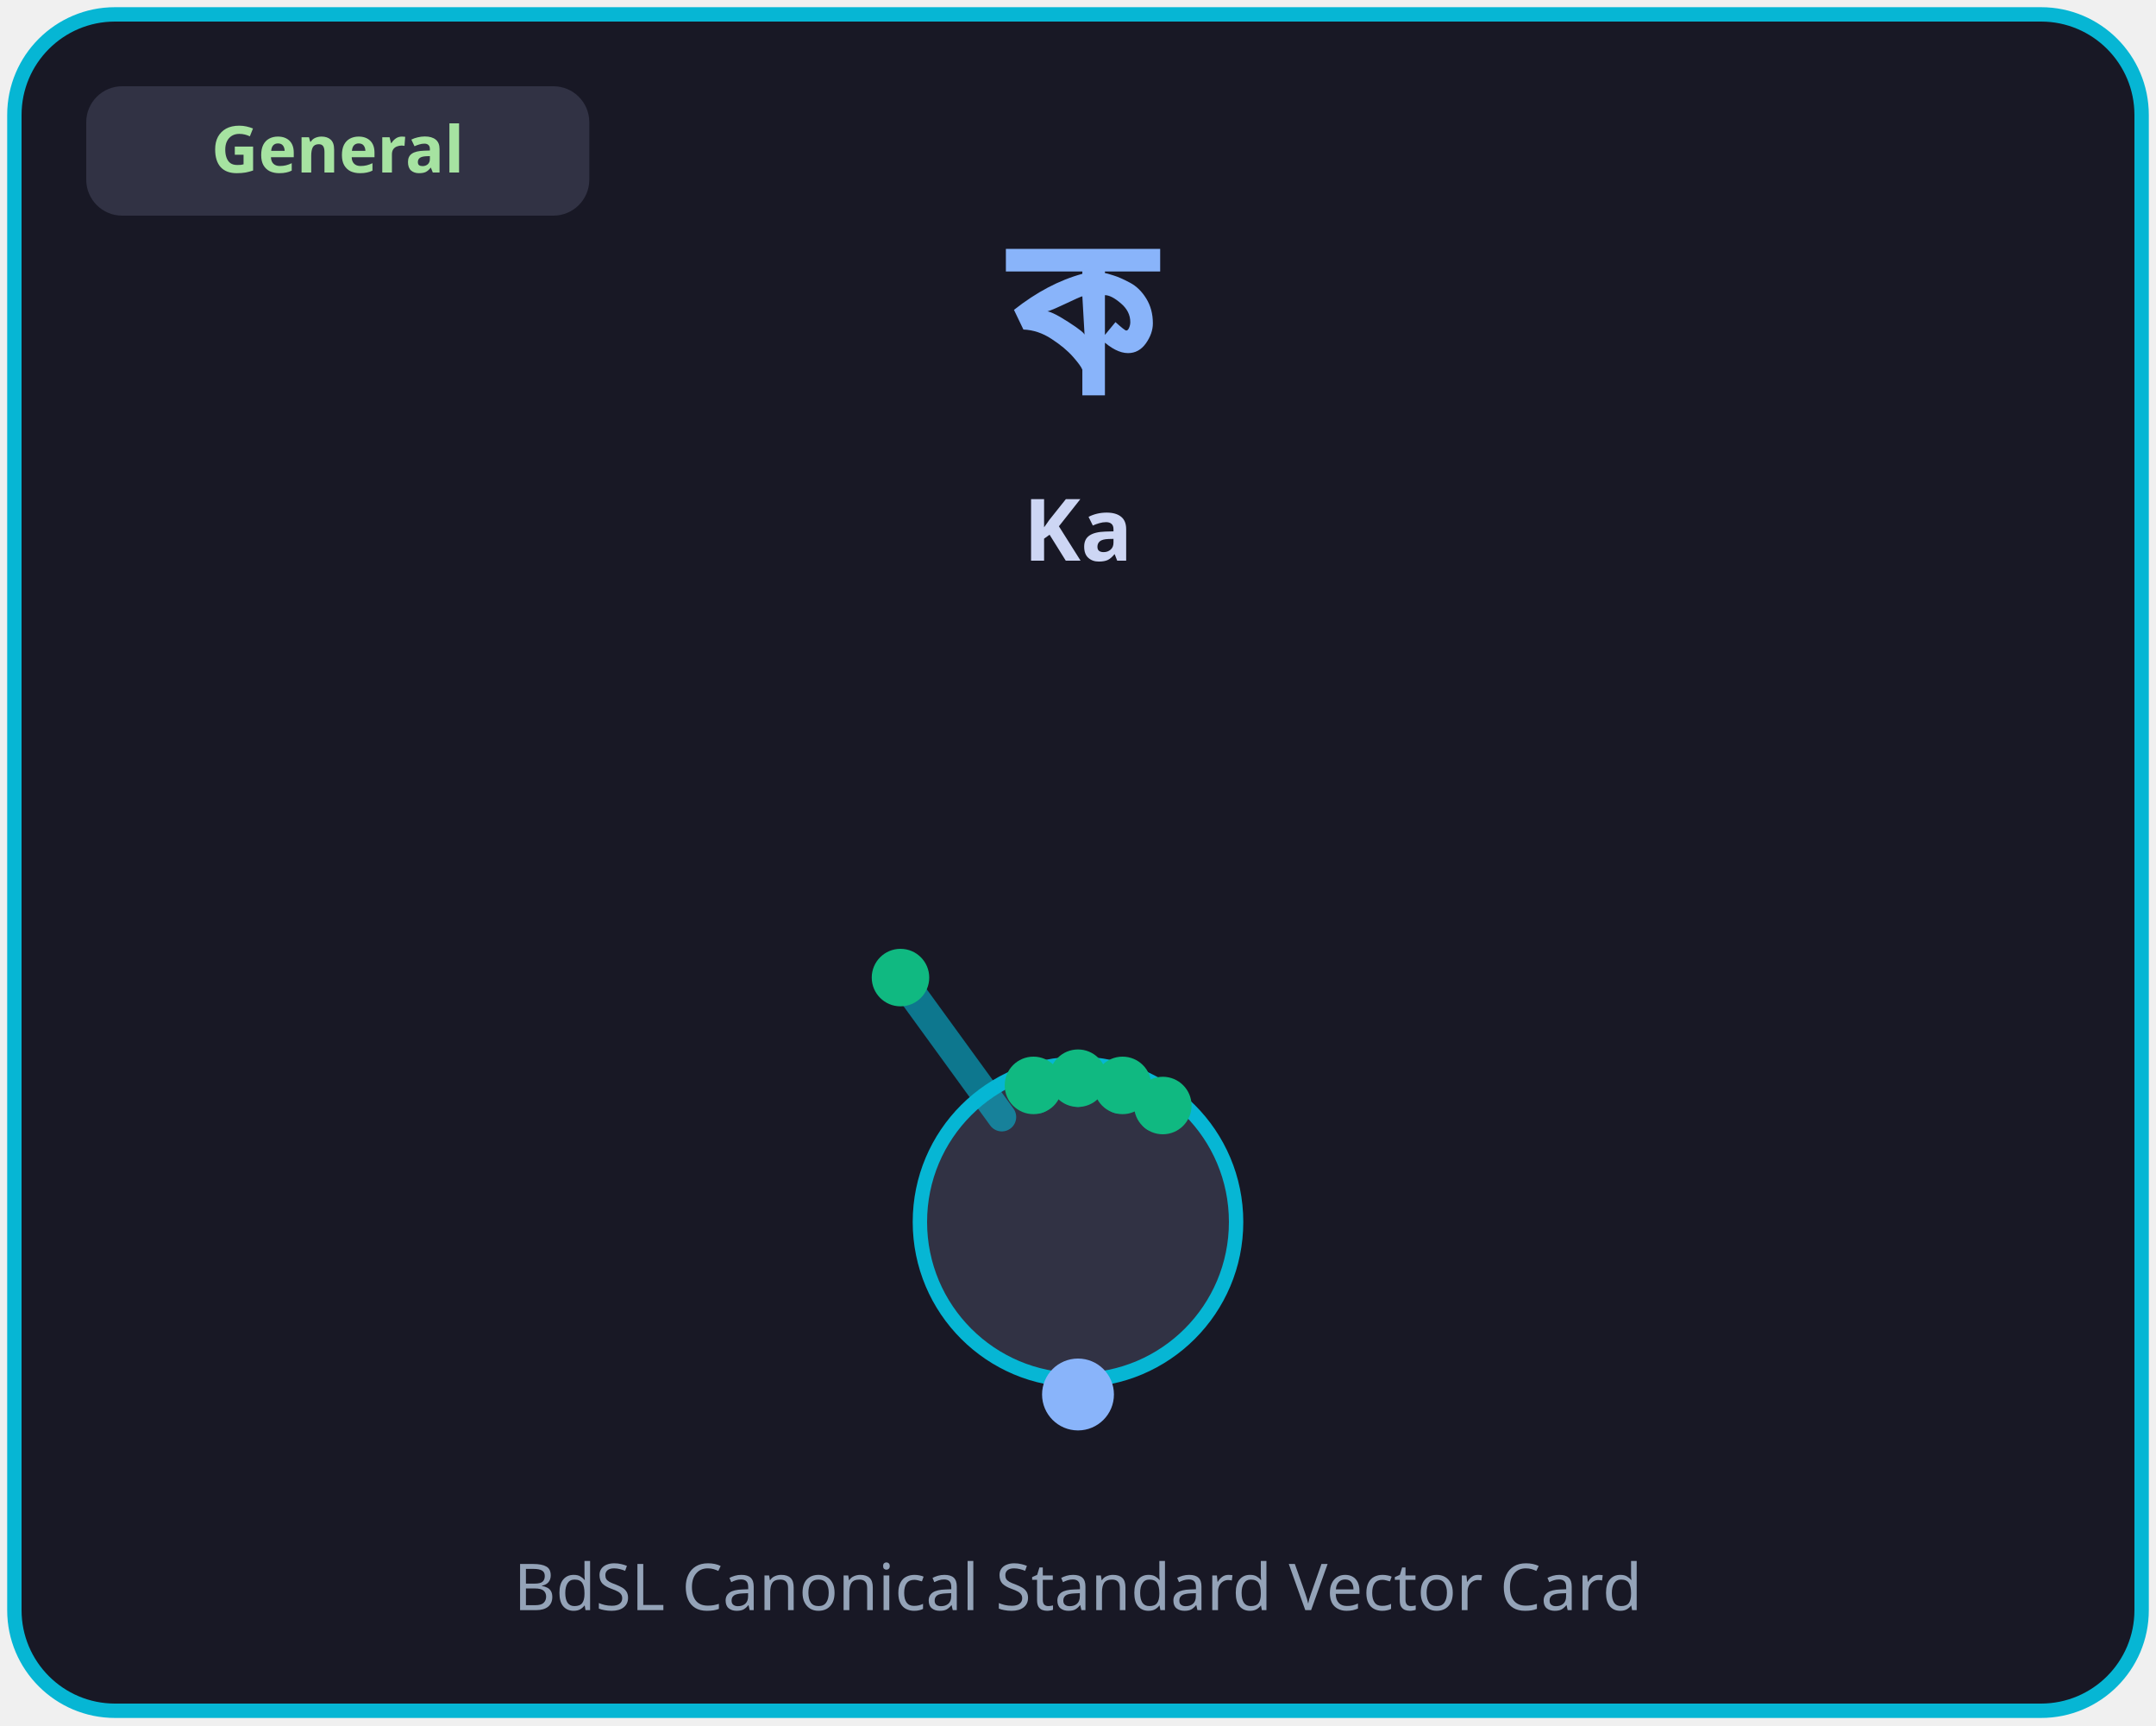
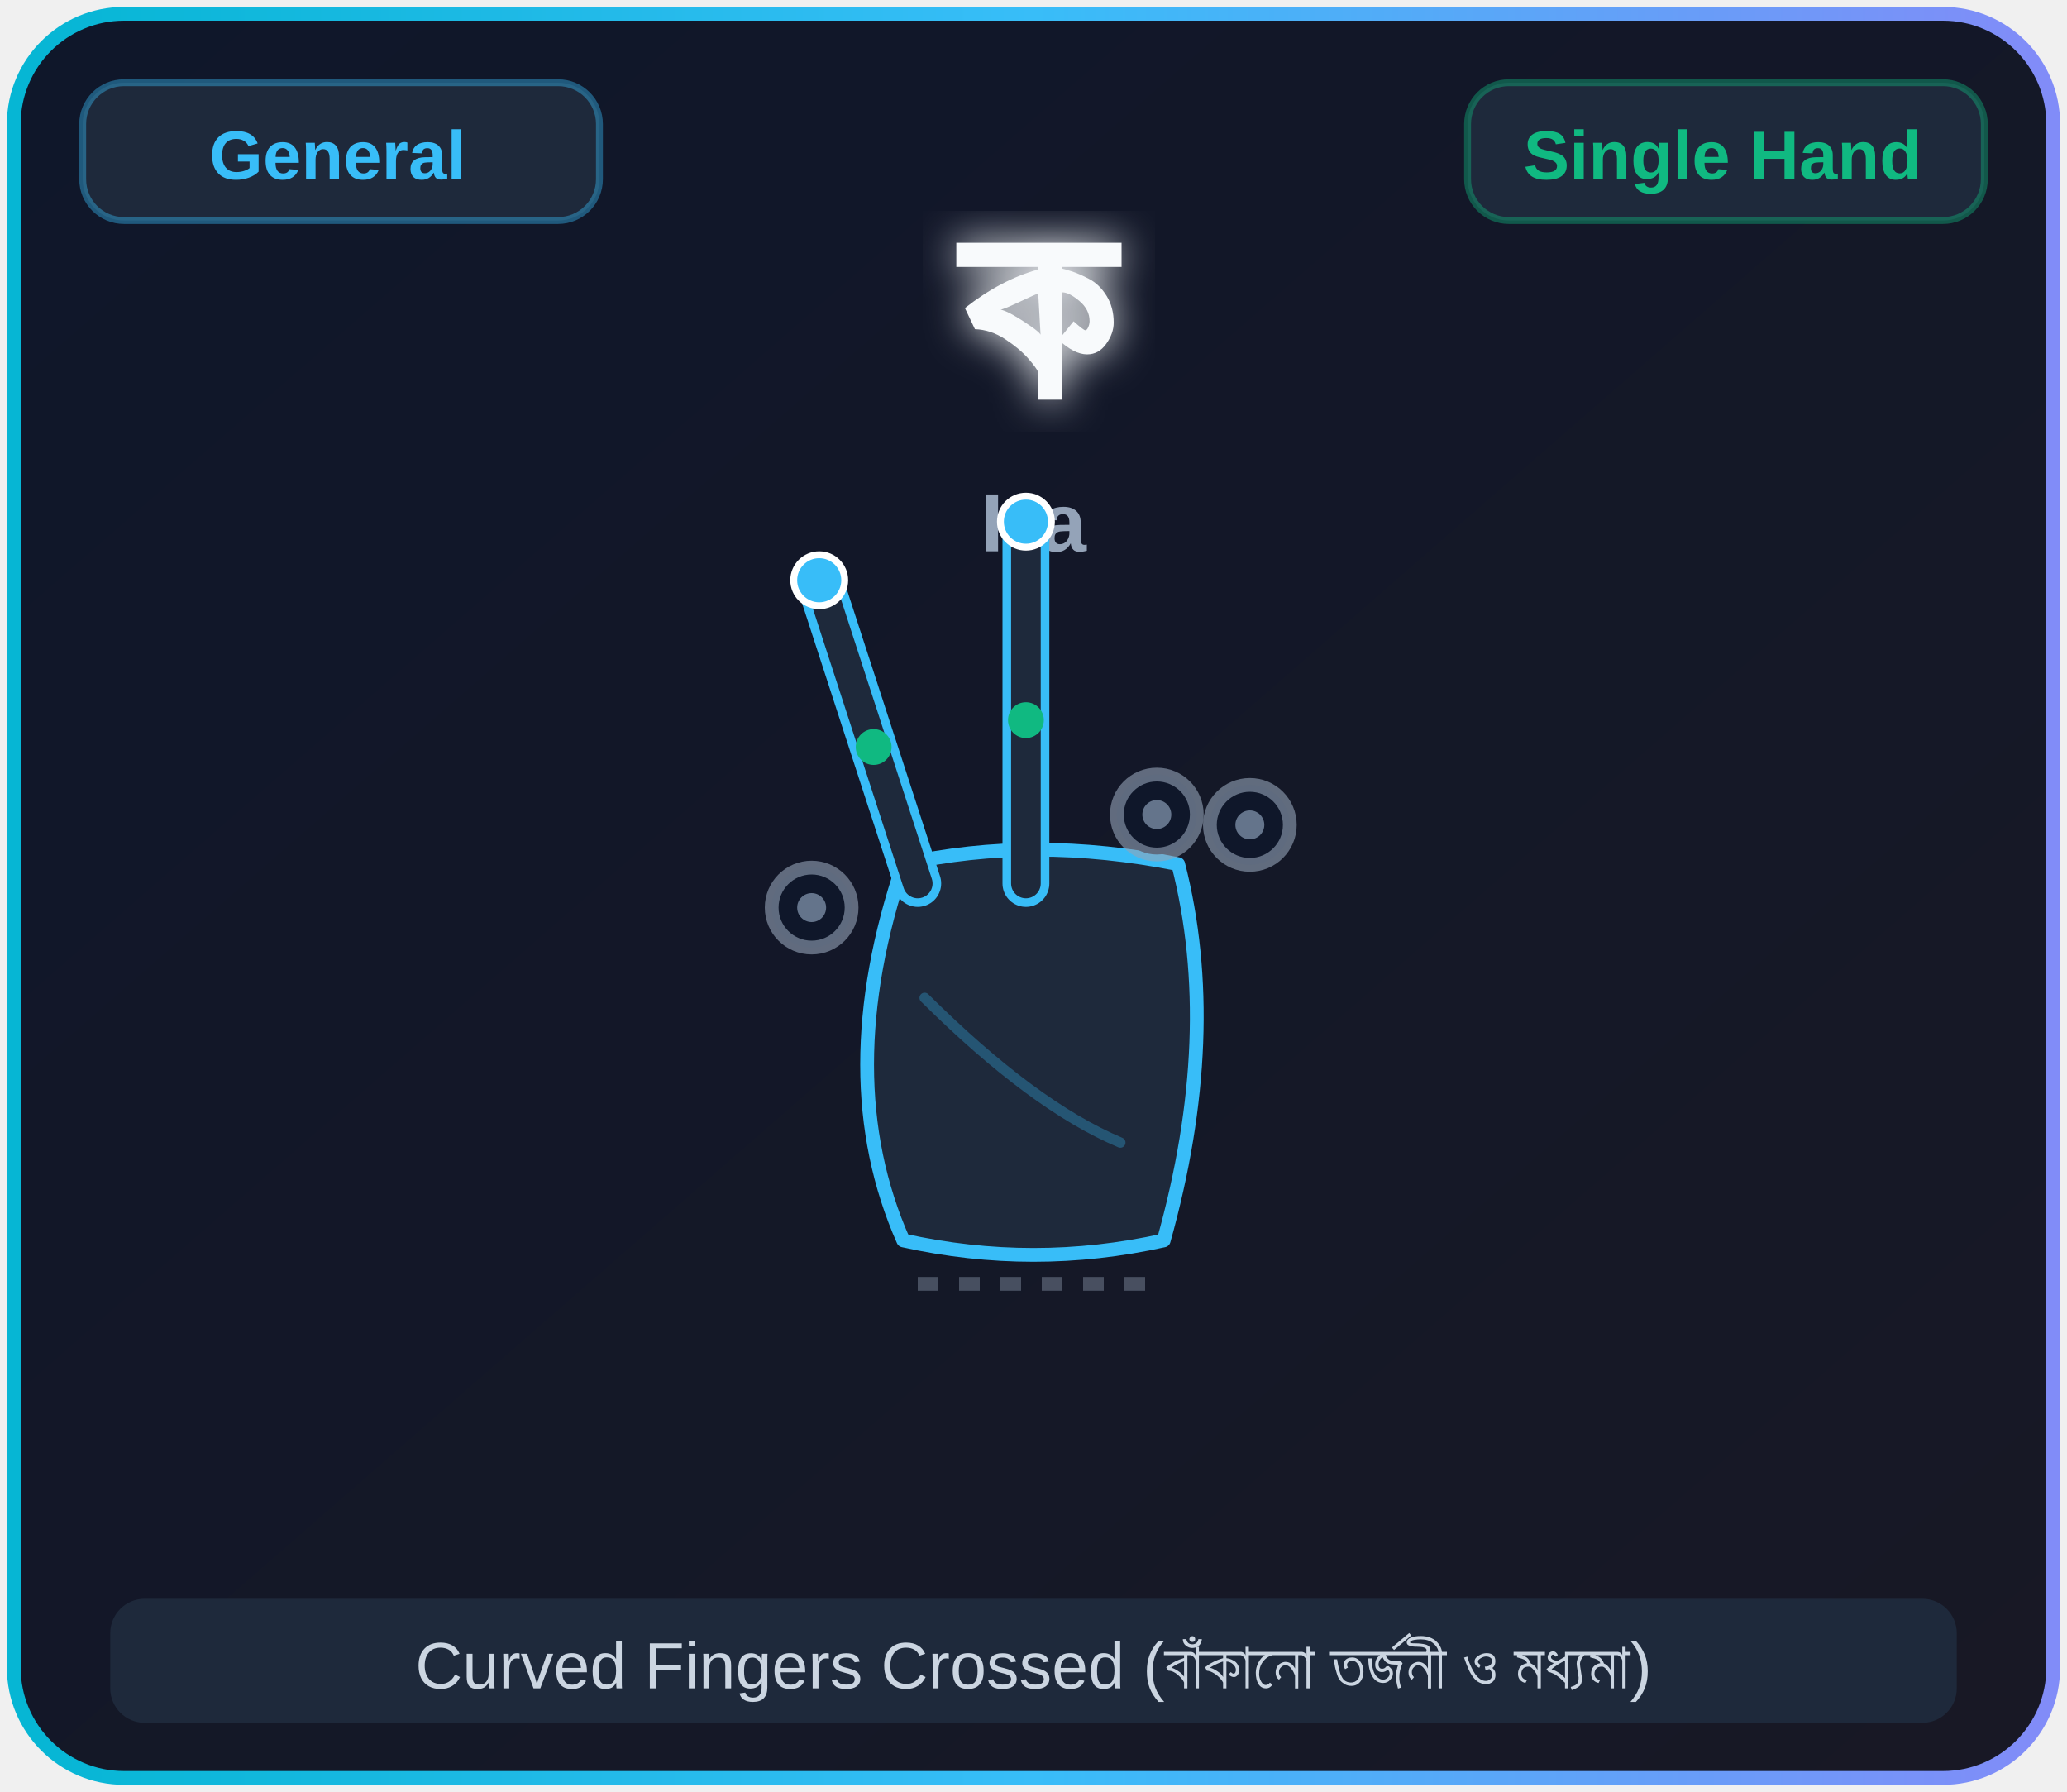
- <svg xmlns="http://www.w3.org/2000/svg" viewBox="0 0 300 240" width="300" height="240">
-   <rect width="296" height="236" x="2" y="2" rx="14" fill="#181825" stroke="#06B6D4" stroke-width="2" />
-   <rect x="12" y="12" width="70" height="18" rx="5" fill="#313244" />
-   <text x="47" y="24" fill="#A6E3A1" font-family="Segoe UI, sans-serif" font-size="9" font-weight="bold" text-anchor="middle">General</text>
-   <text x="150" y="55" fill="#89B4FA" font-family="SolaimanLipi, Arial, sans-serif" font-size="34" font-weight="bold" text-anchor="middle">ক</text>
-   <text x="150" y="78" fill="#CDD6F4" font-family="Segoe UI, sans-serif" font-size="12" font-weight="bold" text-anchor="middle">Ka</text>
-   <g transform="translate(0, 10)">
-     <circle cx="150" cy="160" r="22" fill="#313244" stroke="#06B6D4" stroke-width="2" />
-     <circle cx="150" cy="184" r="5" fill="#89B4FA" />
-     <line x1="139.4" y1="145.4" x2="125.3" y2="126.0" stroke="rgba(6, 182, 212, 0.6)" stroke-width="4" stroke-linecap="round" />
-     <circle cx="125.3" cy="126.0" r="4" fill="#10B981" />
-     <line x1="144.4" y1="142.9" x2="143.8" y2="141.0" stroke="rgba(6, 182, 212, 0.6)" stroke-width="4" stroke-linecap="round" />
-     <circle cx="143.8" cy="141.0" r="4" fill="#10B981" />
-     <line x1="150.0" y1="142.0" x2="150.0" y2="140.0" stroke="rgba(6, 182, 212, 0.6)" stroke-width="4" stroke-linecap="round" />
-     <circle cx="150.0" cy="140.0" r="4" fill="#10B981" />
-     <line x1="155.6" y1="142.9" x2="156.2" y2="141.0" stroke="rgba(6, 182, 212, 0.6)" stroke-width="4" stroke-linecap="round" />
-     <circle cx="156.2" cy="141.0" r="4" fill="#10B981" />
-     <line x1="160.6" y1="145.4" x2="161.8" y2="143.8" stroke="rgba(6, 182, 212, 0.6)" stroke-width="4" stroke-linecap="round" />
-     <circle cx="161.8" cy="143.8" r="4" fill="#10B981" />
+ <svg xmlns="http://www.w3.org/2000/svg" viewBox="0 0 300 260" width="300" height="260">
+   <defs>
+     <linearGradient id="cardBg" x1="0%" y1="0%" x2="100%" y2="100%">
+       <stop offset="0%" stop-color="#0F172A" />
+       <stop offset="100%" stop-color="#181825" />
+     </linearGradient>
+     <linearGradient id="borderGlow" x1="0%" y1="0%" x2="100%" y2="0%">
+       <stop offset="0%" stop-color="#06B6D4" />
+       <stop offset="50%" stop-color="#38BDF8" />
+       <stop offset="100%" stop-color="#818CF8" />
+     </linearGradient>
+     <filter id="glow" x="-20%" y="-20%" width="140%" height="140%">
+       <feGaussianBlur stdDeviation="3" result="blur" />
+       <feComposite in="SourceGraphic" in2="blur" operator="over" />
+     </filter>
+   </defs>
+   <rect width="296" height="256" x="2" y="2" rx="16" fill="url(#cardBg)" stroke="url(#borderGlow)" stroke-width="2" />
+   <rect x="12" y="12" width="75" height="20" rx="6" fill="#1E293B" stroke="rgba(56, 189, 248, 0.4)" stroke-width="1" />
+   <text x="49" y="26" fill="#38BDF8" font-family="'Segoe UI', Arial, sans-serif" font-size="10" font-weight="bold" text-anchor="middle">General</text>
+   <rect x="213" y="12" width="75" height="20" rx="6" fill="#1E293B" stroke="rgba(16, 185, 129, 0.4)" stroke-width="1" />
+   <text x="250" y="26" fill="#10B981" font-family="'Segoe UI', Arial, sans-serif" font-size="10" font-weight="bold" text-anchor="middle">Single Hand</text>
+   <text x="150" y="58" fill="#F8FAFC" font-family="'SolaimanLipi', 'Segoe UI', Arial, sans-serif" font-size="38" font-weight="900" text-anchor="middle" filter="url(#glow)">ক</text>
+   <text x="150" y="80" fill="#94A3B8" font-family="'Segoe UI', Arial, sans-serif" font-size="12" font-weight="600" text-anchor="middle">Ka</text>
+   <g id="hand_anatomy">
+     <path d="M 131.1,180.0 Q 150.0,184.2 168.9,180.0 Q 177.3,150.0 171.0,125.4 Q 150.0,121.2 131.1,125.4 Q 120.6,156.3 131.1,180.0 Z" fill="#1E293B" stroke="#38BDF8" stroke-width="2" stroke-linejoin="round" />
+     <path d="M 134.2,144.8 Q 150.0,160.5 162.6,165.8" fill="none" stroke="rgba(56, 189, 248, 0.3)" stroke-width="1.5" stroke-linecap="round" />
+     <line x1="133.2" y1="186.3" x2="166.8" y2="186.3" stroke="rgba(148, 163, 184, 0.4)" stroke-width="2" stroke-dasharray="3,3" />
+     <circle cx="117.8" cy="131.7" r="5.8" fill="#0F172A" stroke="rgba(148, 163, 184, 0.6)" stroke-width="2" />
+     <circle cx="117.8" cy="131.7" r="2.1" fill="#64748B" />
+     <line x1="133.2" y1="128.2" x2="118.9" y2="84.2" stroke="#38BDF8" stroke-width="6.8" stroke-linecap="round" />
+     <line x1="133.2" y1="128.2" x2="118.9" y2="84.2" stroke="#1E293B" stroke-width="4.3" stroke-linecap="round" />
+     <circle cx="126.8" cy="108.4" r="2.6" fill="#10B981" />
+     <circle cx="118.9" cy="84.2" r="3.7" fill="#38BDF8" stroke="#FFFFFF" stroke-width="1" />
+     <line x1="148.9" y1="128.2" x2="148.9" y2="75.7" stroke="#38BDF8" stroke-width="6.8" stroke-linecap="round" />
+     <line x1="148.9" y1="128.2" x2="148.9" y2="75.7" stroke="#1E293B" stroke-width="4.3" stroke-linecap="round" />
+     <circle cx="148.9" cy="104.5" r="2.6" fill="#10B981" />
+     <circle cx="148.9" cy="75.7" r="3.7" fill="#38BDF8" stroke="#FFFFFF" stroke-width="1" />
+     <circle cx="167.9" cy="118.2" r="5.8" fill="#0F172A" stroke="rgba(148, 163, 184, 0.6)" stroke-width="2" />
+     <circle cx="167.9" cy="118.2" r="2.1" fill="#64748B" />
+     <circle cx="181.4" cy="119.7" r="5.8" fill="#0F172A" stroke="rgba(148, 163, 184, 0.6)" stroke-width="2" />
+     <circle cx="181.4" cy="119.7" r="2.1" fill="#64748B" />
  </g>
-   <text x="150" y="224" fill="#94A3B8" font-family="Segoe UI, sans-serif" font-size="9" text-anchor="middle">BdSL Canonical Standard Vector Card</text>
+   <rect x="16" y="232" width="268" height="18" rx="5" fill="#1E293B" />
+   <text x="150" y="245" fill="#CBD5E1" font-family="'Segoe UI', Arial, sans-serif" font-size="9.5" font-weight="500" text-anchor="middle">Curved Fingers Crossed (বাঁকানো তর্জনী ও মধ্যমা)</text>
</svg>
